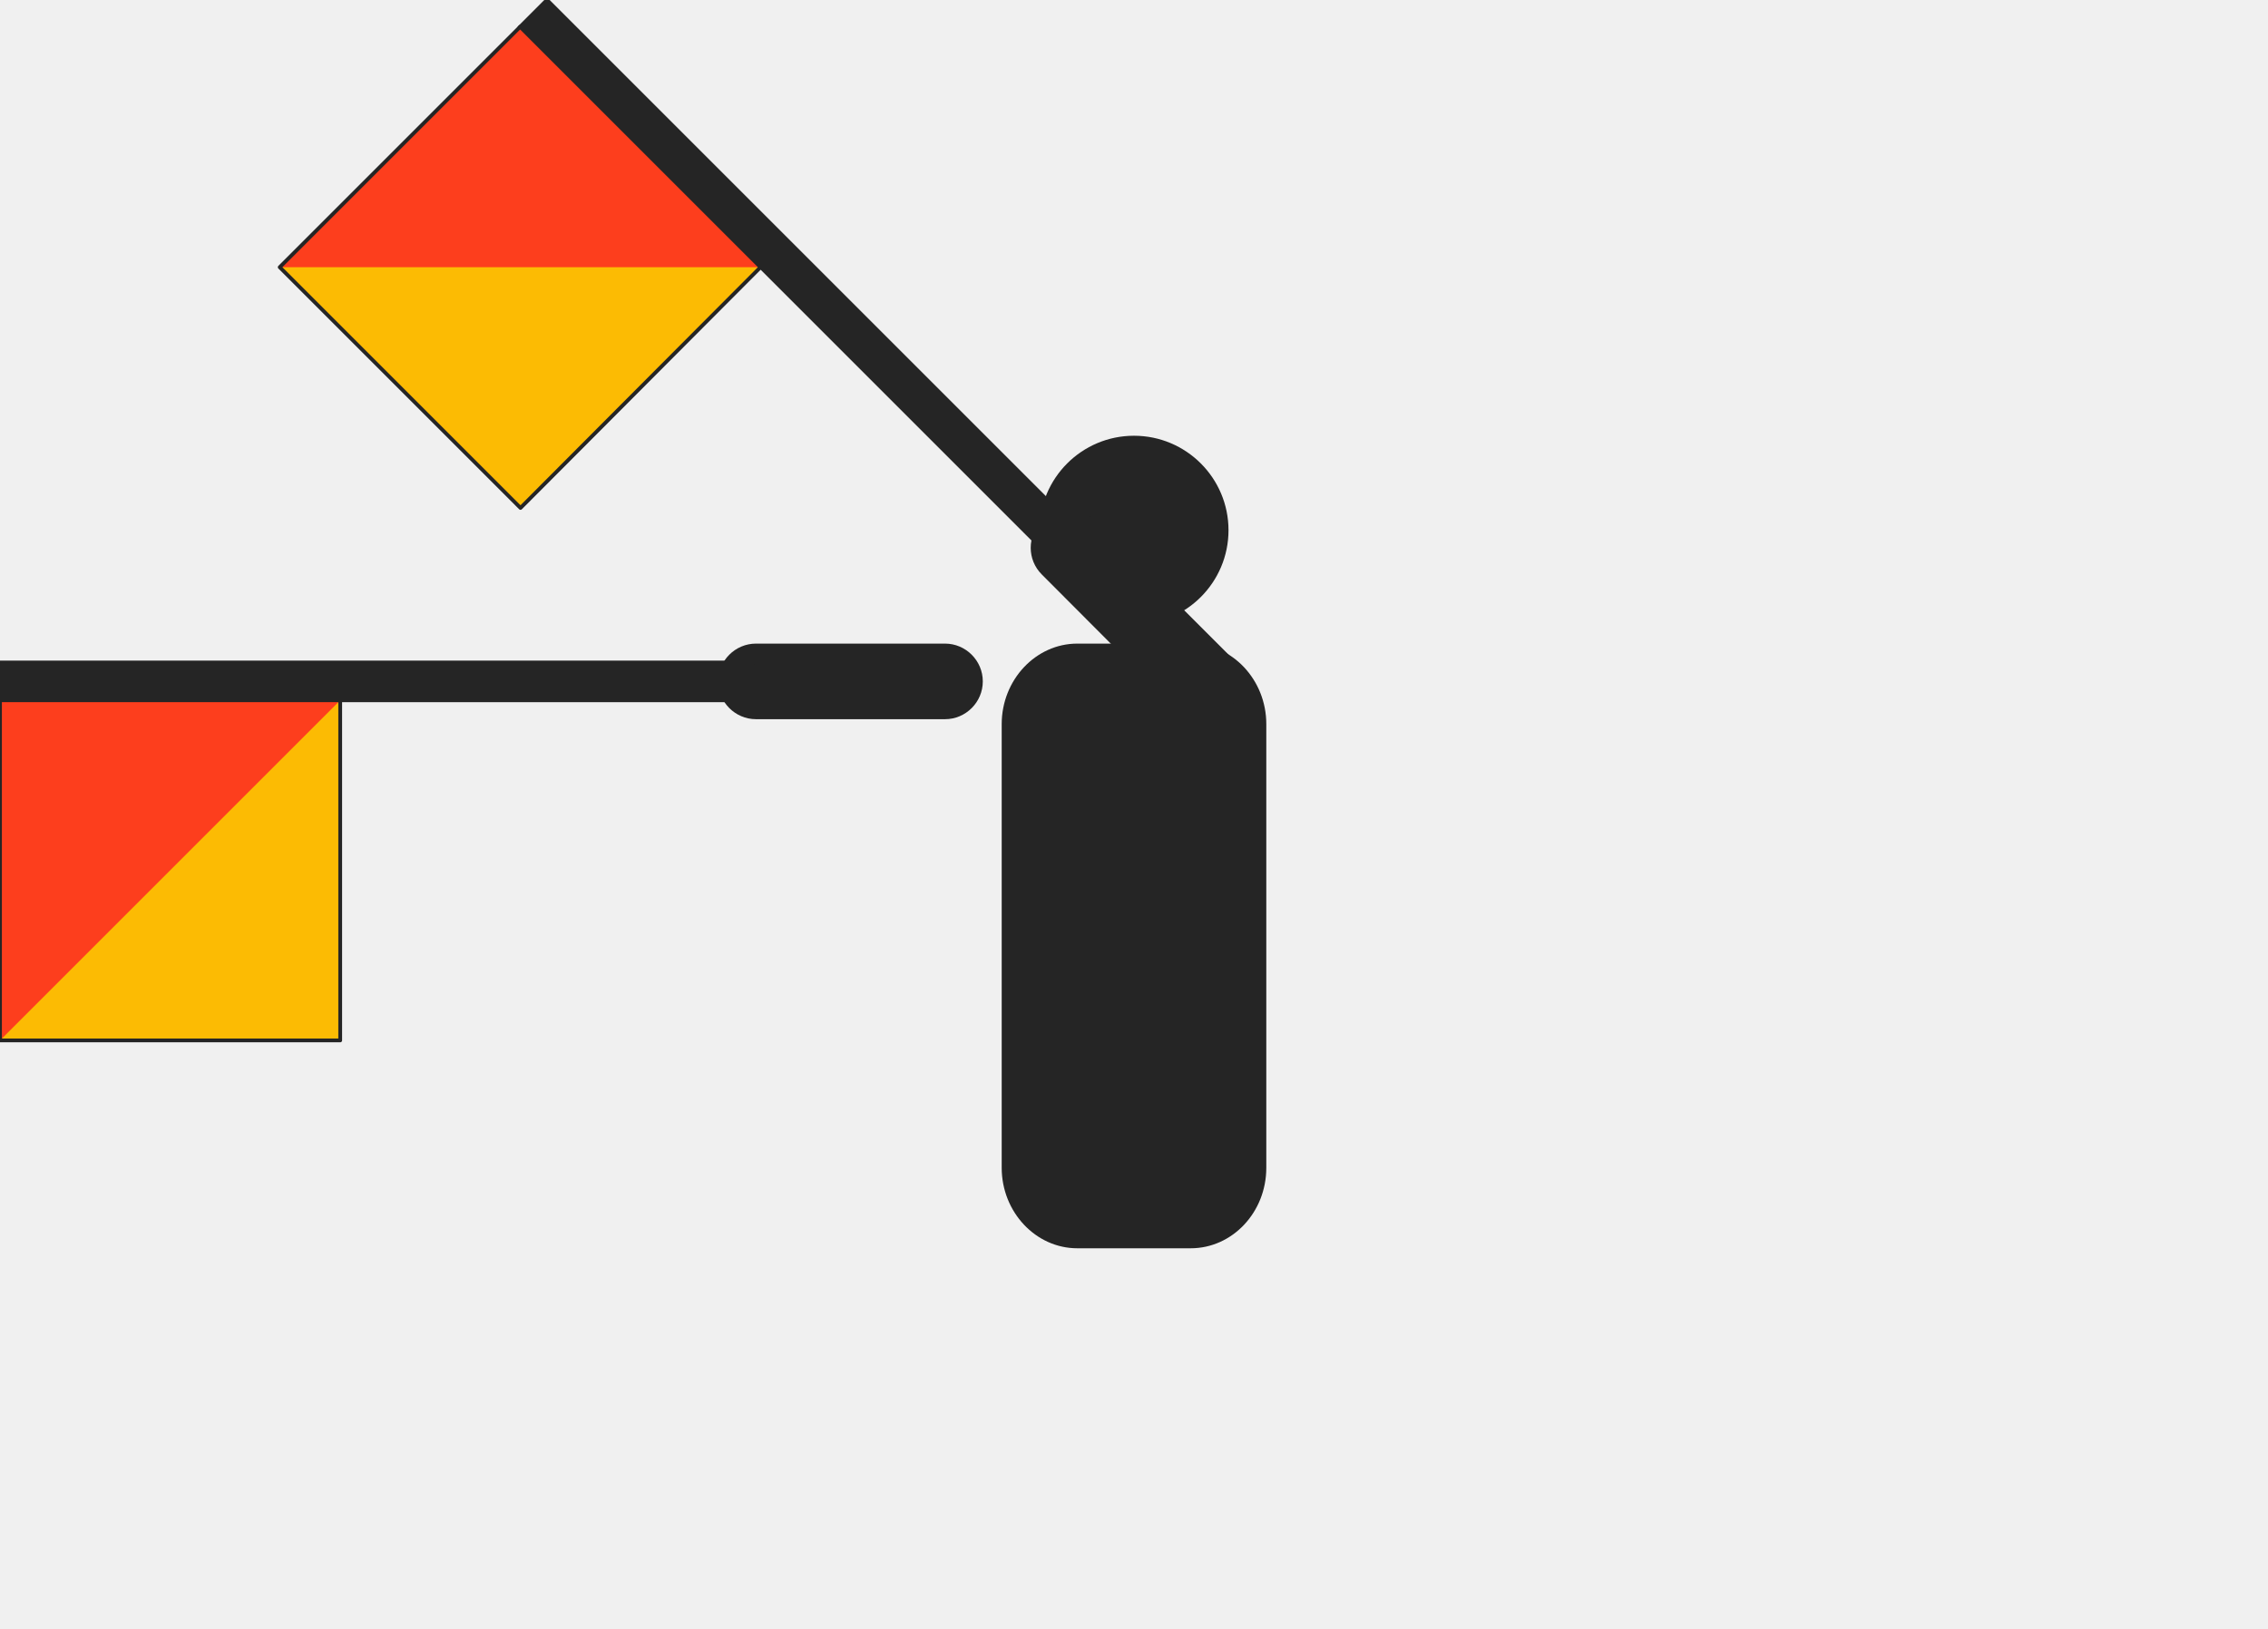
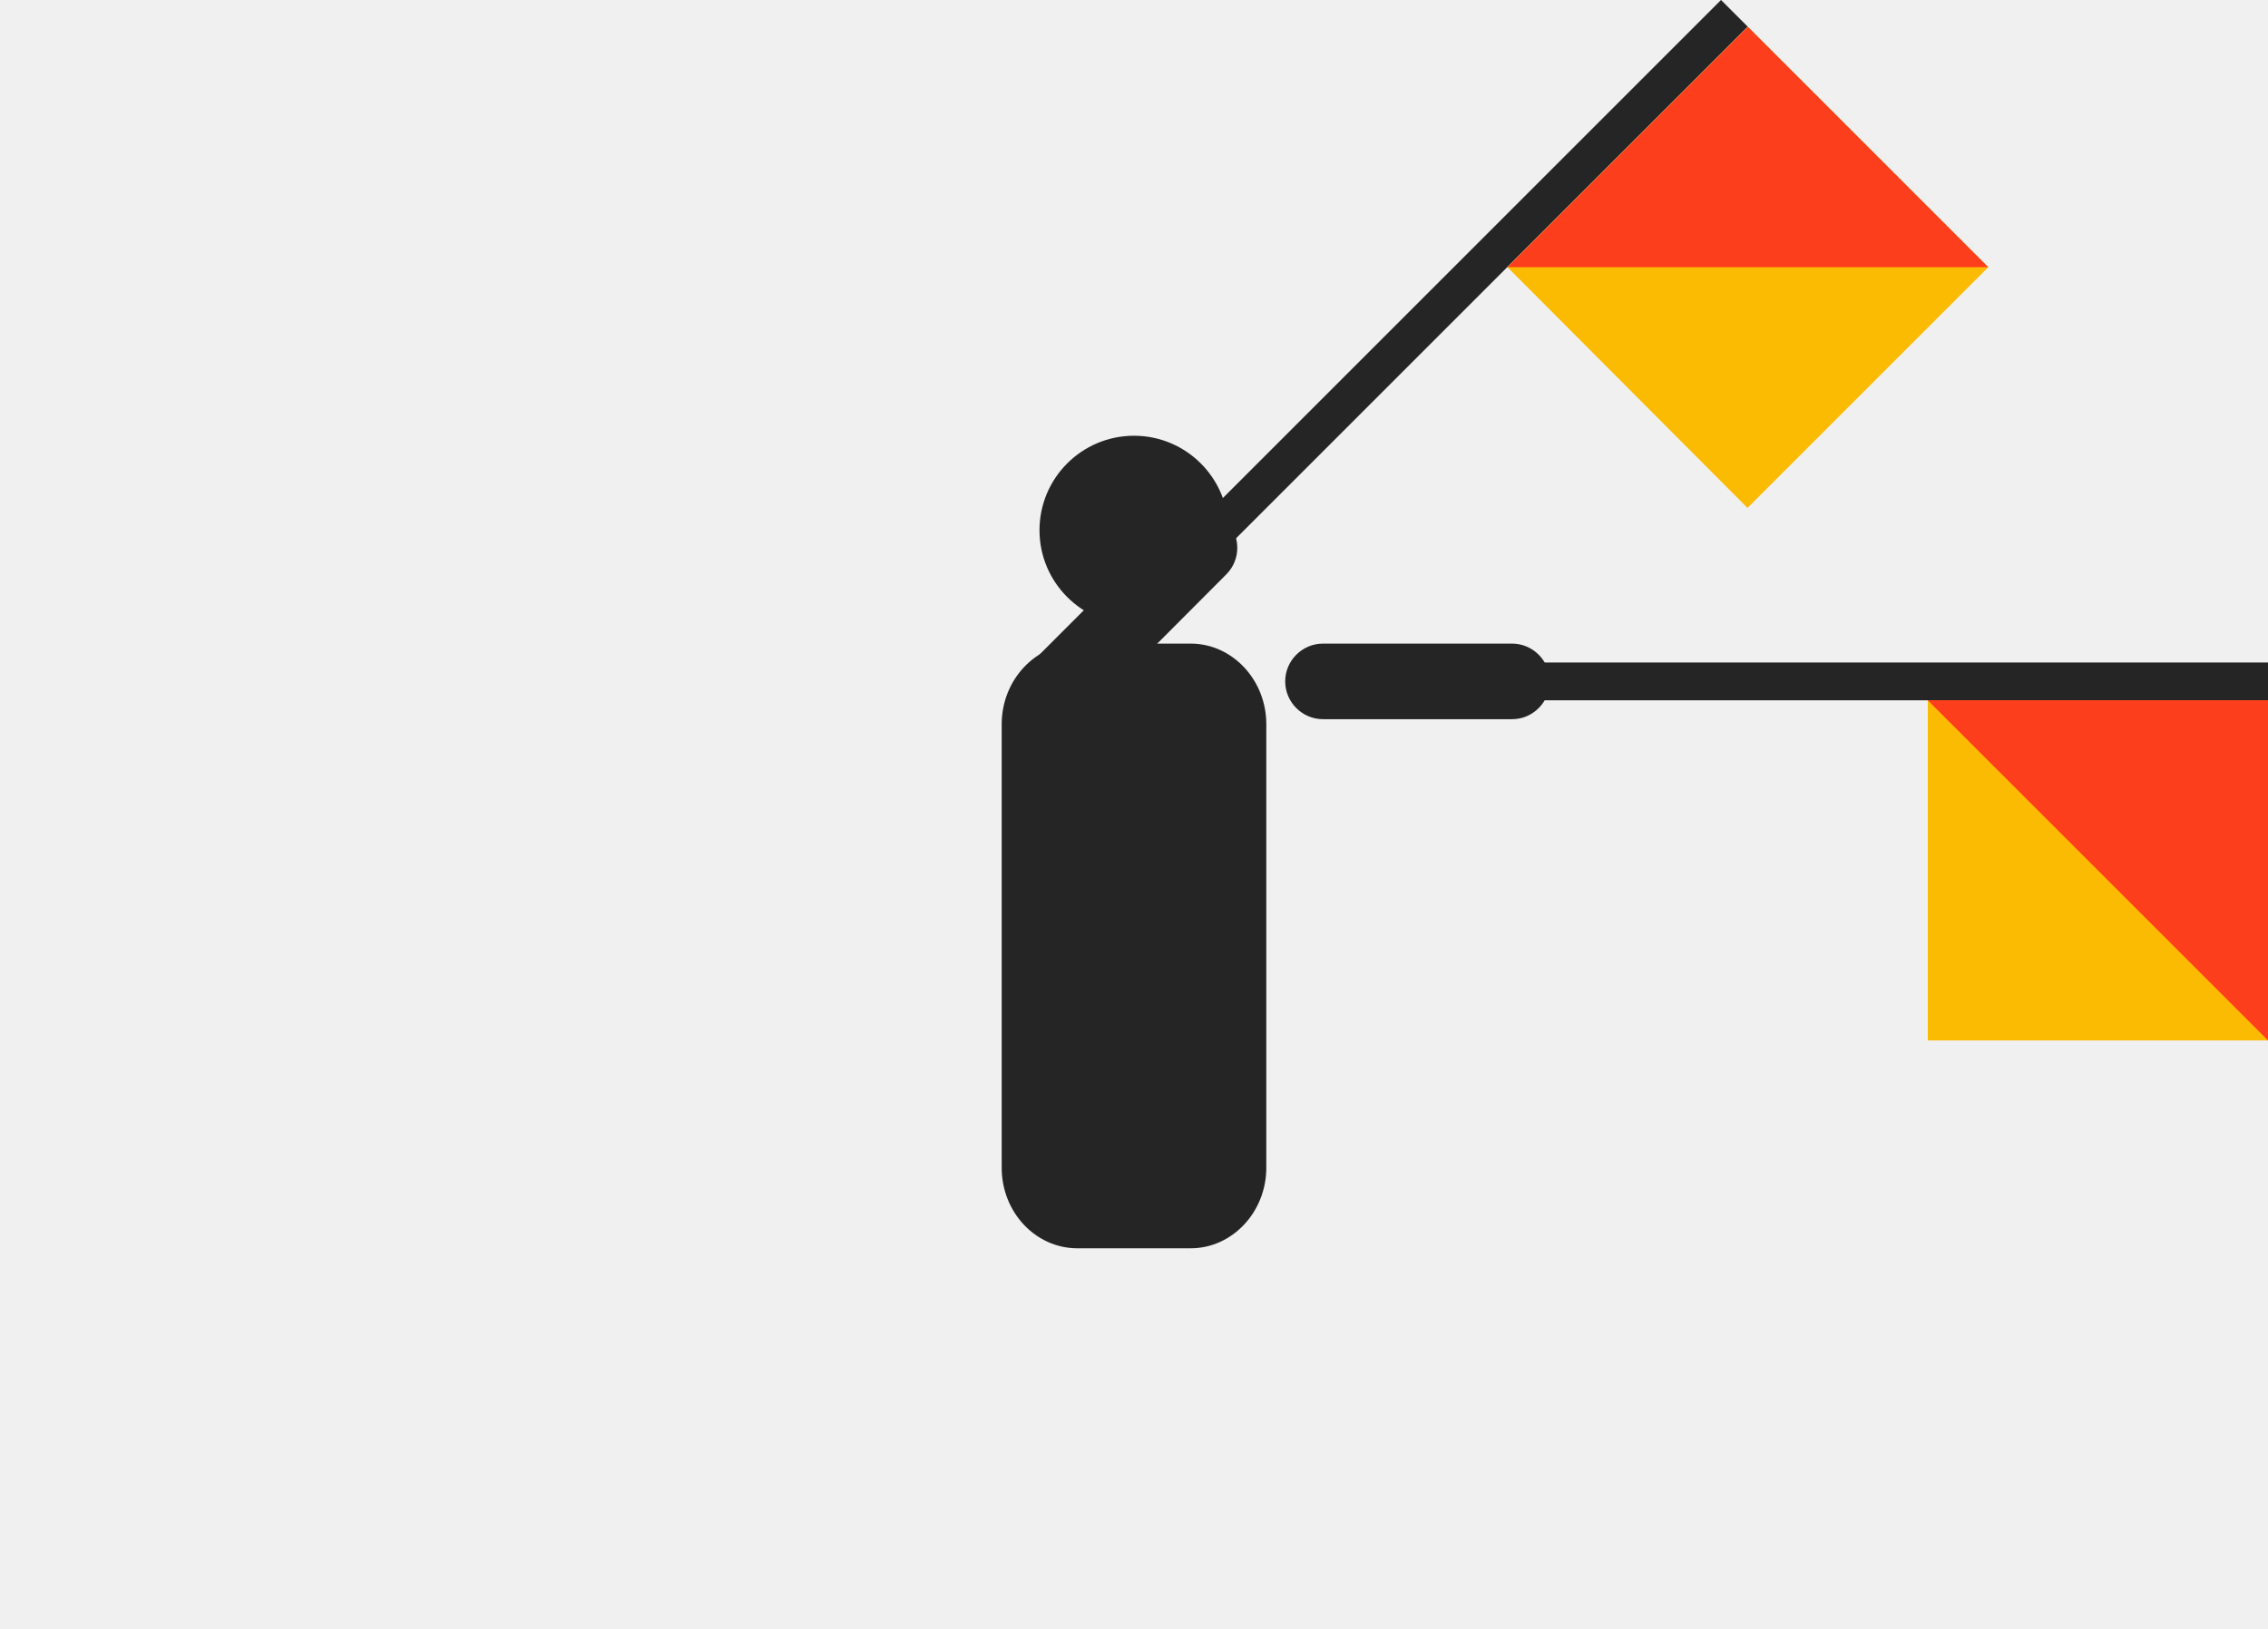
<svg xmlns="http://www.w3.org/2000/svg" width="600" height="431" viewBox="0 0 600 431" fill="none">
  <g clip-path="url(#clip0)">
-     <path fill-rule="evenodd" clip-rule="evenodd" d="M325 140.3C325 154.1 313.8 165.3 300 165.3C286.2 165.3 275 154.1 275 140.3C275 126.5 286.2 115.3 300 115.3C313.8 115.3 325 126.5 325 140.3Z" fill="#252525" />
-     <path fill-rule="evenodd" clip-rule="evenodd" d="M285 170.3H315C326 170.3 335 179.9 335 191.6V309C335 320.8 326 330.3 315 330.3H285C274 330.3 265 320.7 265 309V191.6C265 179.9 274 170.3 285 170.3Z" fill="#252525" />
-     <path fill-rule="evenodd" clip-rule="evenodd" d="M310.9 187.4L275.6 152C271.7 148.1 271.7 141.8 275.6 137.9C279.5 134 285.8 134 289.7 137.9L325.1 173.3C329 177.2 329 183.5 325.1 187.4C321.2 191.3 314.8 191.3 310.9 187.4Z" fill="#252525" />
-     <path d="M144.701 -0.007L137.63 7.064L279.05 148.484L286.121 141.413L144.701 -0.007Z" fill="#252525" stroke="#252525" />
-     <path fill-rule="evenodd" clip-rule="evenodd" d="M137.7 134.4L74 70.7L137.6 7.1L201.2 70.7L137.7 134.4Z" fill="#FCBB03" />
-     <path fill-rule="evenodd" clip-rule="evenodd" d="M74 70.7L137.6 7.1L201.2 70.7H74Z" fill="#FD3E1D" />
-     <path fill-rule="evenodd" clip-rule="evenodd" d="M137.7 134.4L74 70.7L137.6 7.1L201.2 70.7L137.7 134.4Z" stroke="#252525" stroke-linejoin="round" />
-     <path fill-rule="evenodd" clip-rule="evenodd" d="M250 190.3H200C194.5 190.3 190 185.8 190 180.3C190 174.8 194.5 170.3 200 170.3H250C255.5 170.3 260 174.8 260 180.3C260 185.8 255.5 190.3 250 190.3Z" fill="#252525" />
-     <path d="M200 175.3H0V185.3H200V175.3Z" fill="#252525" stroke="#252525" />
-     <path fill-rule="evenodd" clip-rule="evenodd" d="M90 275.3H0V185.3H90V275.3Z" fill="#FCBB03" />
-     <path fill-rule="evenodd" clip-rule="evenodd" d="M0 275.3V185.3H90L0 275.3Z" fill="#FD3E1D" />
-     <path fill-rule="evenodd" clip-rule="evenodd" d="M90 275.3H0V185.3H90V275.3Z" stroke="#252525" stroke-linejoin="round" />
+     <path fill-rule="evenodd" clip-rule="evenodd" d="M275 140.3C275 154.1 286.2 165.3 300 165.3C313.8 165.3 325 154.1 325 140.3C325 126.5 313.8 115.3 300 115.3C286.2 115.3 275 126.5 275 140.3Z" fill="#252525" />
+     <path fill-rule="evenodd" clip-rule="evenodd" d="M315 170.3H285C274 170.3 265 179.9 265 191.6V309C265 320.8 274 330.3 285 330.3H315C326 330.3 335 320.7 335 309V191.6C335 179.9 326 170.3 315 170.3Z" fill="#252525" />
+     <path fill-rule="evenodd" clip-rule="evenodd" d="M289.1 187.4L324.4 152C328.3 148.1 328.3 141.8 324.4 137.9C320.5 134 314.2 134 310.3 137.9L274.9 173.3C271 177.2 271 183.5 274.9 187.4C278.8 191.3 285.2 191.3 289.1 187.4Z" fill="#252525" />
+     <path d="M455.299 -0.007L462.37 7.064L320.95 148.484L313.879 141.413L455.299 -0.007Z" fill="#252525" />
+     <path fill-rule="evenodd" clip-rule="evenodd" d="M462.3 134.4L526 70.7L462.4 7.1L398.8 70.7L462.3 134.4Z" fill="#FCBB03" />
+     <path fill-rule="evenodd" clip-rule="evenodd" d="M526 70.7L462.4 7.1L398.8 70.7H526Z" fill="#FD3E1D" />
+     <path fill-rule="evenodd" clip-rule="evenodd" d="M350 190.3H400C405.5 190.3 410 185.8 410 180.3C410 174.8 405.5 170.3 400 170.3H350C344.5 170.3 340 174.8 340 180.3C340 185.8 344.5 190.3 350 190.3Z" fill="#252525" />
+     <path d="M400 175.3H600V185.3H400V175.3Z" fill="#252525" />
+     <path fill-rule="evenodd" clip-rule="evenodd" d="M510 275.3H600V185.3H510V275.3Z" fill="#FCBB03" />
+     <path fill-rule="evenodd" clip-rule="evenodd" d="M600 275.3V185.3H510L600 275.3Z" fill="#FD3E1D" />
  </g>
  <defs>
    <clipPath id="clip0">
-       <rect width="600" height="430.3" fill="white" />
+       <rect width="600" height="430.3" transform="matrix(-1 0 0 1 600 0)" fill="white" />
    </clipPath>
  </defs>
</svg>
